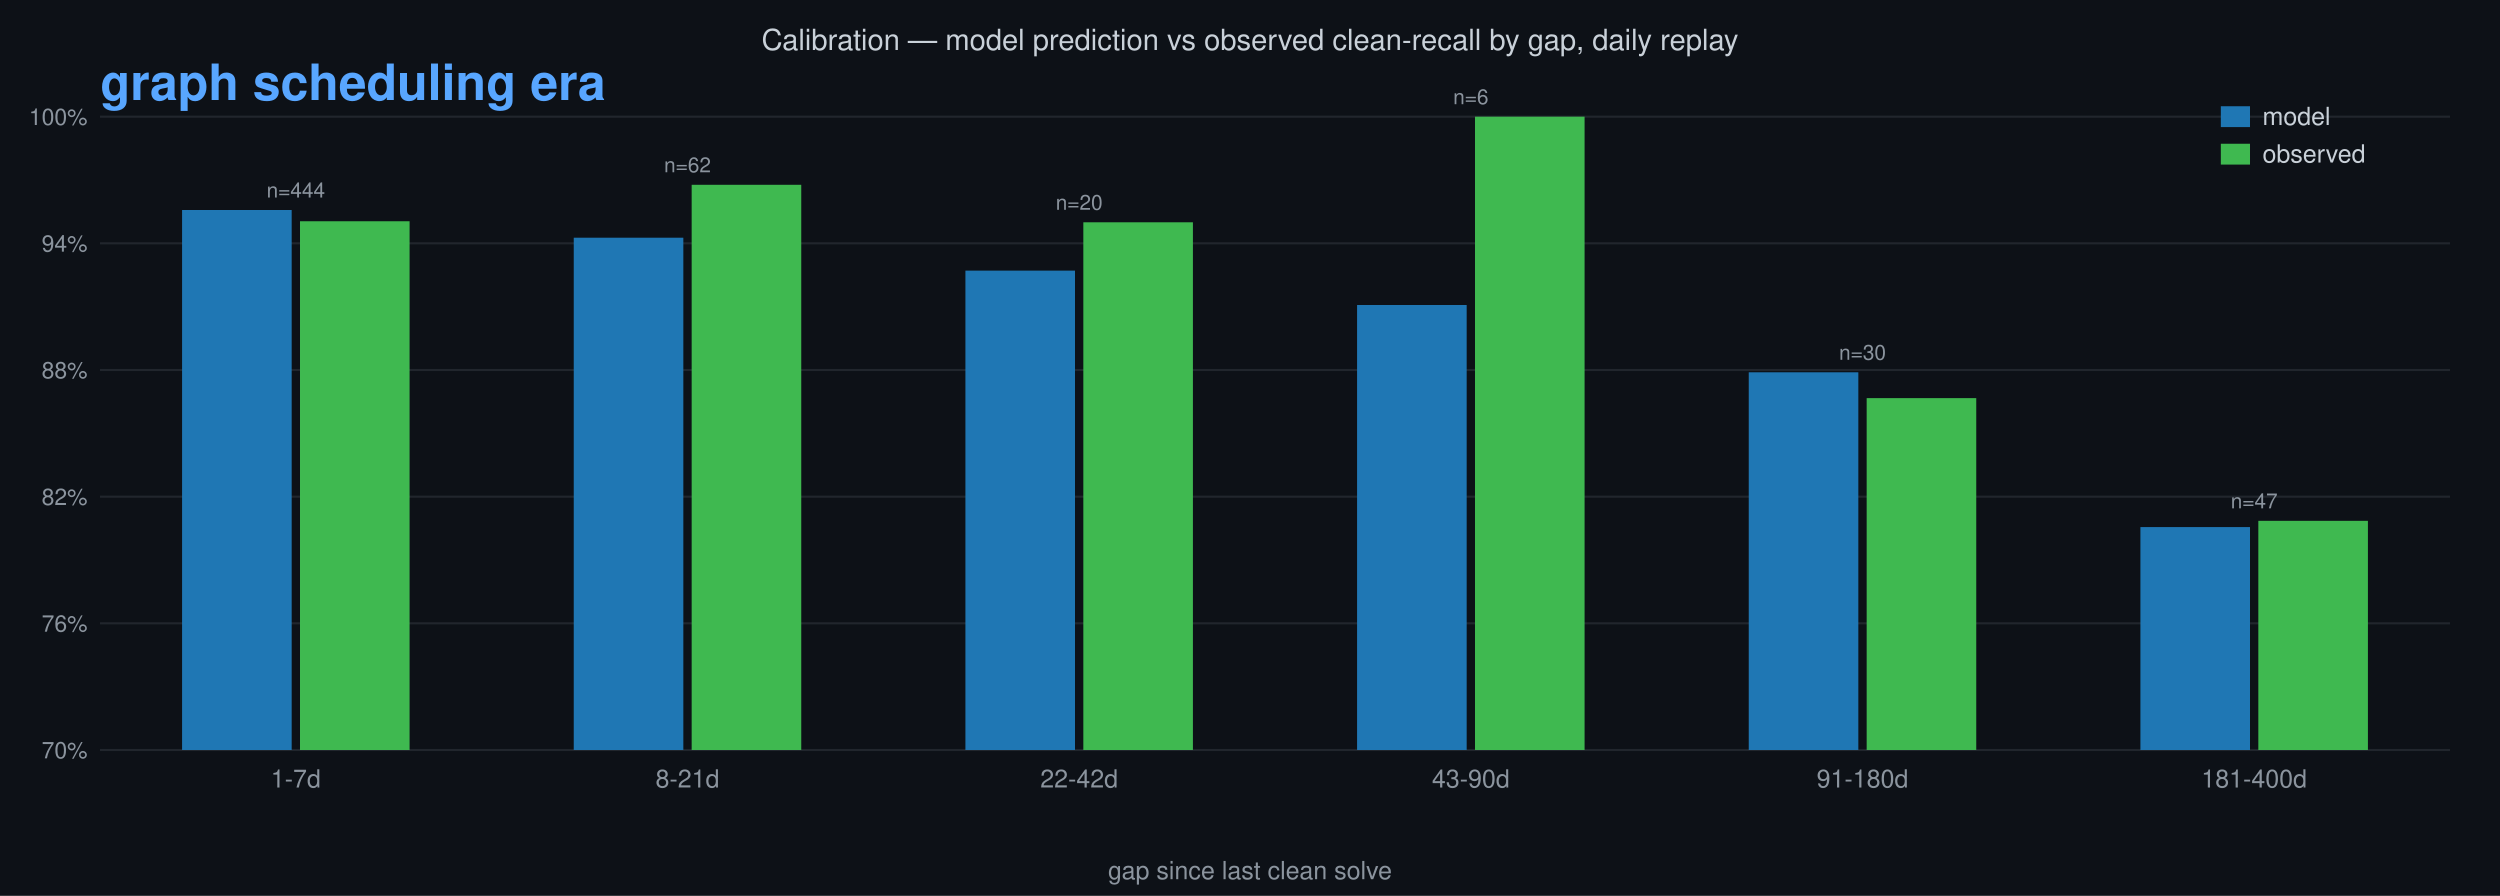
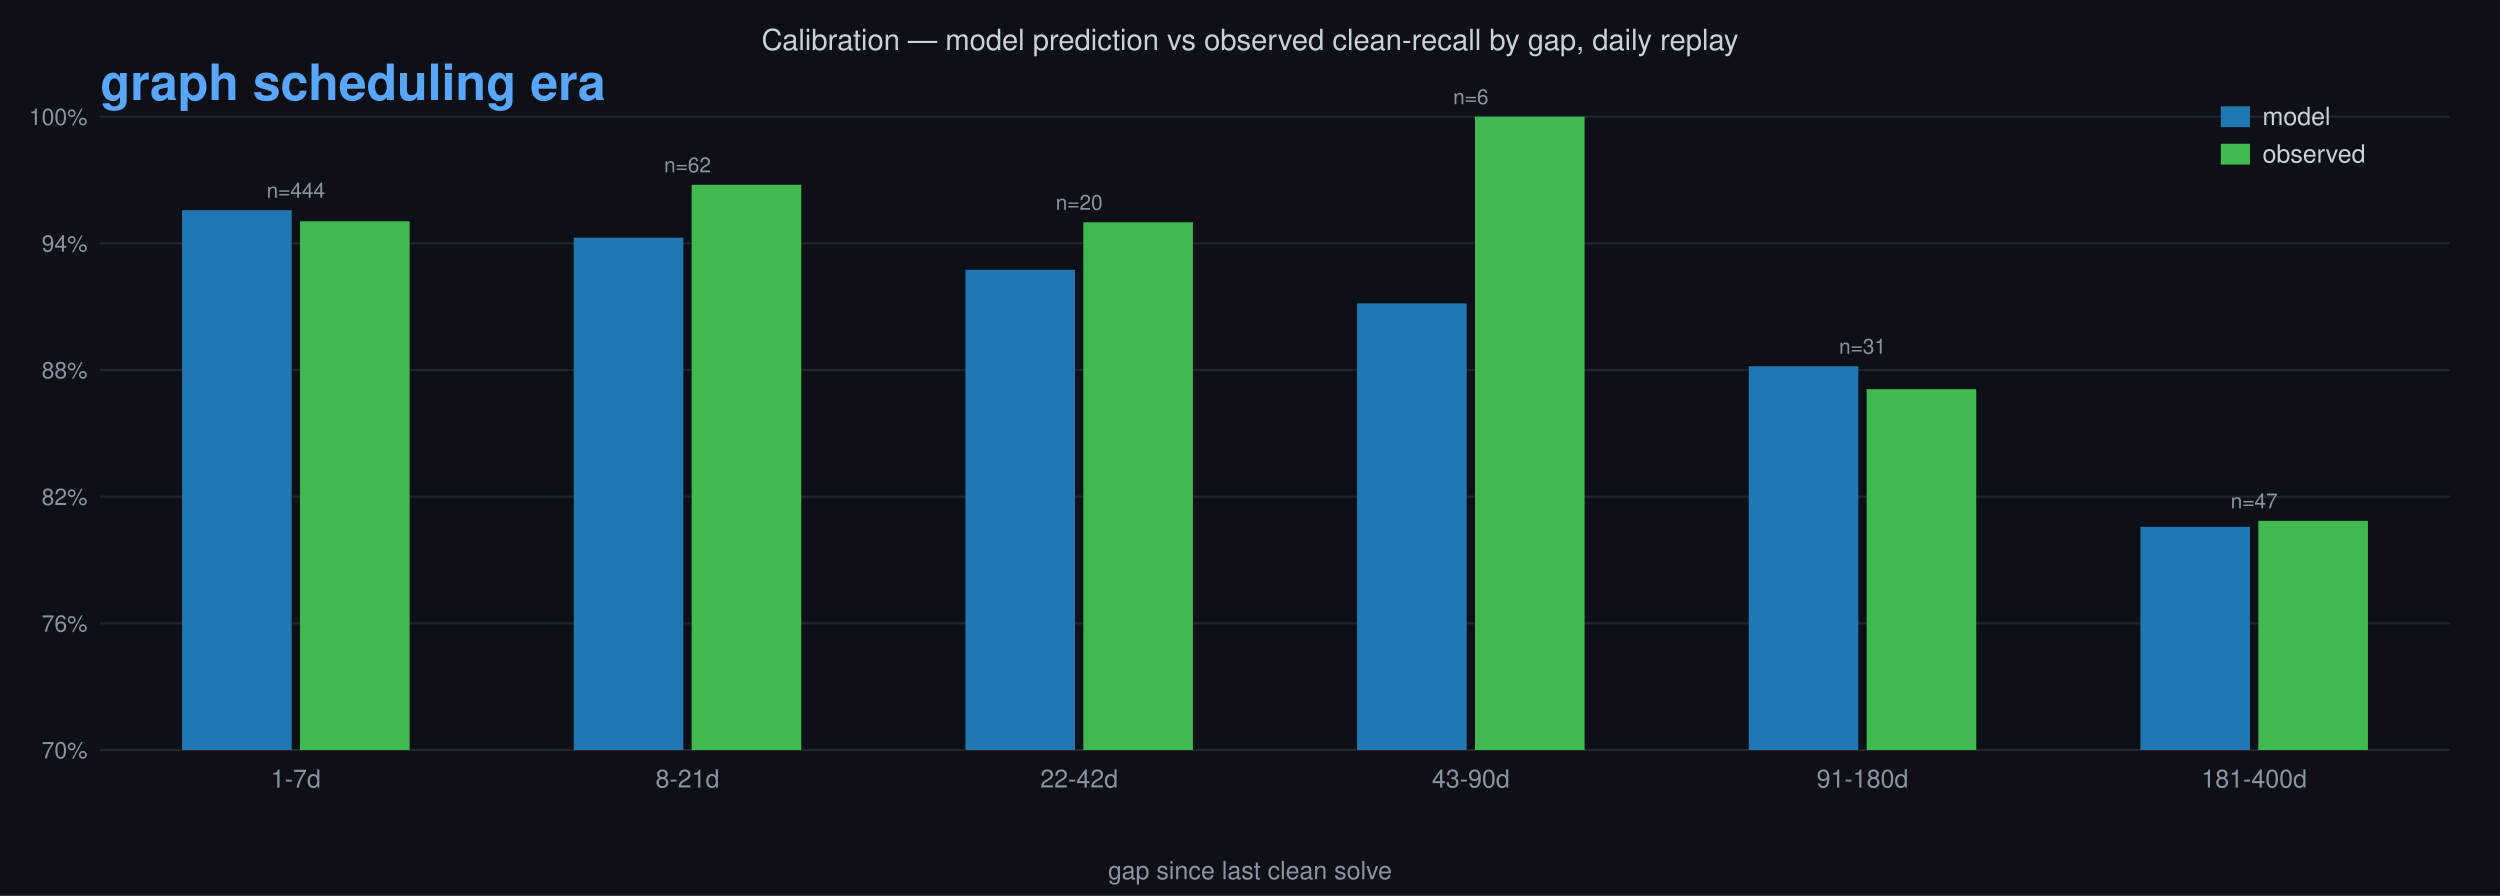
<svg xmlns="http://www.w3.org/2000/svg" viewBox="0 0 1200 430" font-family="Helvetica,sans-serif">
  <rect width="1200" height="430" fill="#0d1117" />
  <text x="600" y="24" text-anchor="middle" font-size="14" fill="#c9d1d9">Calibration — model prediction vs observed clean-recall by gap, daily replay</text>
-   <text x="48" y="48" text-anchor="start" font-size="24" font-weight="bold" fill="#8b949e" opacity="0">pre graph scheduling era<animate attributeName="opacity" calcMode="discrete" values="1;0" keyTimes="0;0.806" dur="10.0s" repeatCount="indefinite" />
+   <text x="48" y="48" text-anchor="start" font-size="24" font-weight="bold" fill="#8b949e" opacity="0">pre graph scheduling era<animate attributeName="opacity" calcMode="discrete" values="1;0" keyTimes="0;0.804" dur="10.0s" repeatCount="indefinite" />
  </text>
-   <text x="48" y="48" text-anchor="start" font-size="24" font-weight="bold" fill="#58a6ff" opacity="1">graph scheduling era<animate attributeName="opacity" calcMode="discrete" values="0;1" keyTimes="0;0.806" dur="10.0s" repeatCount="indefinite" />
+   <text x="48" y="48" text-anchor="start" font-size="24" font-weight="bold" fill="#58a6ff" opacity="1">graph scheduling era<animate attributeName="opacity" calcMode="discrete" values="0;1" keyTimes="0;0.804" dur="10.0s" repeatCount="indefinite" />
  </text>
  <line x1="48" y1="360.0" x2="1176" y2="360.0" stroke="#21262d" stroke-width="1" />
  <text x="42" y="364.0" text-anchor="end" font-size="11" fill="#8b949e">70%</text>
  <line x1="48" y1="299.2" x2="1176" y2="299.2" stroke="#21262d" stroke-width="1" />
  <text x="42" y="303.2" text-anchor="end" font-size="11" fill="#8b949e">76%</text>
  <line x1="48" y1="238.4" x2="1176" y2="238.4" stroke="#21262d" stroke-width="1" />
  <text x="42" y="242.4" text-anchor="end" font-size="11" fill="#8b949e">82%</text>
  <line x1="48" y1="177.6" x2="1176" y2="177.6" stroke="#21262d" stroke-width="1" />
  <text x="42" y="181.6" text-anchor="end" font-size="11" fill="#8b949e">88%</text>
  <line x1="48" y1="116.8" x2="1176" y2="116.8" stroke="#21262d" stroke-width="1" />
  <text x="42" y="120.8" text-anchor="end" font-size="11" fill="#8b949e">94%</text>
  <line x1="48" y1="56.0" x2="1176" y2="56.0" stroke="#21262d" stroke-width="1" />
  <text x="42" y="60.0" text-anchor="end" font-size="11" fill="#8b949e">100%</text>
-   <rect x="87.4" y="100.8" width="52.6" height="259.2" fill="#1f77b4">
-     <animate attributeName="y" calcMode="discrete" values="360.0;99.8;100.6;100.2;100.5;100.7;100.9;101.0;101.8;101.6;101.8;101.7;101.6;101.5;101.4;101.3;101.2;101.1;101.2;101.1;101.0;100.9;100.8" keyTimes="0;0.005;0.009;0.023;0.036;0.04;0.048;0.05;0.066;0.073;0.086;0.122;0.141;0.16;0.184;0.205;0.223;0.45;0.461;0.475;0.549;0.598;0.788" dur="10.0s" repeatCount="indefinite" />
-     <animate attributeName="height" calcMode="discrete" values="0.0;260.2;259.4;259.8;259.5;259.3;259.1;259.0;258.2;258.4;258.2;258.3;258.4;258.5;258.6;258.7;258.8;258.9;258.8;258.9;259.0;259.1;259.2" keyTimes="0;0.005;0.009;0.023;0.036;0.04;0.048;0.05;0.066;0.073;0.086;0.122;0.141;0.16;0.184;0.205;0.223;0.45;0.461;0.475;0.549;0.598;0.788" dur="10.0s" repeatCount="indefinite" />
+   <rect x="87.4" y="100.9" width="52.6" height="259.1" fill="#1f77b4">
+     <animate attributeName="y" calcMode="discrete" values="360.0;99.9;100.7;100.3;100.6;100.9;101.0;101.1;101.9;101.7;101.8;101.9;101.8;101.7;101.6;101.5;101.4;101.3;101.2;101.3;101.2;101.1;101.0;100.9" keyTimes="0;0.005;0.009;0.023;0.035;0.04;0.048;0.05;0.065;0.073;0.077;0.086;0.122;0.14;0.16;0.183;0.205;0.222;0.409;0.419;0.429;0.509;0.578;0.641" dur="10.0s" repeatCount="indefinite" />
+     <animate attributeName="height" calcMode="discrete" values="0.0;260.1;259.3;259.7;259.4;259.1;259.0;258.9;258.1;258.3;258.2;258.1;258.2;258.3;258.4;258.5;258.6;258.7;258.8;258.7;258.8;258.9;259.0;259.1" keyTimes="0;0.005;0.009;0.023;0.035;0.04;0.048;0.05;0.065;0.073;0.077;0.086;0.122;0.14;0.16;0.183;0.205;0.222;0.409;0.419;0.429;0.509;0.578;0.641" dur="10.0s" repeatCount="indefinite" />
  </rect>
  <rect x="144.0" y="106.2" width="52.6" height="253.8" fill="#3fb950">
-     <animate attributeName="y" calcMode="discrete" values="360.0;56.0;69.9;80.1;77.1;76.1;75.1;73.8;72.1;71.0;70.2;69.9;83.2;82.2;81.2;86.0;84.5;83.5;83.0;82.3;81.5;80.0;79.2;87.0;85.7;84.1;83.2;82.7;81.8;81.4;80.5;83.0;82.7;82.2;81.7;84.0;83.6;83.0;82.1;81.9;81.3;83.5;83.0;82.5;82.3;82.2;82.1;82.0;81.9;81.7;81.6;81.5;81.3;81.1;85.8;85.6;85.4;85.2;89.7;91.8;98.2;104.4;106.2" keyTimes="0;0.005;0.122;0.141;0.16;0.184;0.193;0.205;0.223;0.272;0.285;0.301;0.316;0.326;0.332;0.35;0.366;0.382;0.39;0.4;0.41;0.42;0.43;0.439;0.45;0.461;0.475;0.49;0.499;0.51;0.522;0.534;0.549;0.556;0.566;0.579;0.598;0.607;0.624;0.634;0.643;0.649;0.662;0.669;0.678;0.729;0.73;0.732;0.756;0.788;0.824;0.829;0.841;0.849;0.855;0.864;0.873;0.877;0.892;0.899;0.906;0.912;0.918" dur="10.0s" repeatCount="indefinite" />
-     <animate attributeName="height" calcMode="discrete" values="0.0;304.0;290.1;279.9;282.9;283.9;284.9;286.2;287.9;289.0;289.8;290.1;276.8;277.8;278.8;274.0;275.5;276.5;277.0;277.7;278.5;280.0;280.8;273.0;274.3;275.9;276.8;277.3;278.2;278.6;279.5;277.0;277.3;277.8;278.3;276.0;276.4;277.0;277.9;278.1;278.7;276.5;277.0;277.5;277.7;277.8;277.9;278.0;278.1;278.3;278.4;278.5;278.7;278.9;274.2;274.4;274.6;274.8;270.3;268.2;261.8;255.6;253.8" keyTimes="0;0.005;0.122;0.141;0.16;0.184;0.193;0.205;0.223;0.272;0.285;0.301;0.316;0.326;0.332;0.35;0.366;0.382;0.39;0.4;0.41;0.42;0.43;0.439;0.45;0.461;0.475;0.49;0.499;0.51;0.522;0.534;0.549;0.556;0.566;0.579;0.598;0.607;0.624;0.634;0.643;0.649;0.662;0.669;0.678;0.729;0.73;0.732;0.756;0.788;0.824;0.829;0.841;0.849;0.855;0.864;0.873;0.877;0.892;0.899;0.906;0.912;0.918" dur="10.0s" repeatCount="indefinite" />
+     <animate attributeName="y" calcMode="discrete" values="360.0;56.0;69.9;80.1;77.1;76.1;75.1;73.8;72.1;71.0;70.2;69.9;83.2;82.2;81.2;86.0;84.5;83.5;83.0;82.3;81.5;80.0;79.2;87.0;85.7;84.1;83.2;82.7;81.8;81.4;80.5;83.0;82.7;82.2;81.7;84.0;83.6;83.0;82.1;81.9;81.3;83.5;83.0;82.5;82.3;82.2;82.1;82.0;81.9;81.7;81.6;81.5;81.3;81.1;85.8;85.6;85.4;85.2;89.7;91.8;98.2;104.4;106.2" keyTimes="0;0.005;0.122;0.14;0.16;0.183;0.192;0.205;0.222;0.271;0.284;0.301;0.316;0.326;0.331;0.349;0.365;0.381;0.389;0.399;0.409;0.419;0.429;0.438;0.449;0.459;0.474;0.489;0.498;0.509;0.52;0.533;0.548;0.554;0.564;0.578;0.596;0.605;0.622;0.632;0.641;0.648;0.66;0.668;0.676;0.727;0.728;0.73;0.754;0.786;0.821;0.827;0.839;0.847;0.853;0.862;0.871;0.875;0.889;0.897;0.903;0.91;0.916" dur="10.0s" repeatCount="indefinite" />
+     <animate attributeName="height" calcMode="discrete" values="0.0;304.0;290.1;279.9;282.9;283.9;284.9;286.2;287.9;289.0;289.8;290.1;276.8;277.8;278.8;274.0;275.5;276.5;277.0;277.7;278.5;280.0;280.8;273.0;274.3;275.9;276.8;277.3;278.2;278.6;279.5;277.0;277.3;277.8;278.3;276.0;276.4;277.0;277.9;278.1;278.7;276.5;277.0;277.5;277.7;277.8;277.9;278.0;278.1;278.3;278.4;278.5;278.7;278.9;274.2;274.4;274.6;274.8;270.3;268.2;261.8;255.6;253.8" keyTimes="0;0.005;0.122;0.14;0.16;0.183;0.192;0.205;0.222;0.271;0.284;0.301;0.316;0.326;0.331;0.349;0.365;0.381;0.389;0.399;0.409;0.419;0.429;0.438;0.449;0.459;0.474;0.489;0.498;0.509;0.52;0.533;0.548;0.554;0.564;0.578;0.596;0.605;0.622;0.632;0.641;0.648;0.66;0.668;0.676;0.727;0.728;0.73;0.754;0.786;0.821;0.827;0.839;0.847;0.853;0.862;0.871;0.875;0.889;0.897;0.903;0.91;0.916" dur="10.0s" repeatCount="indefinite" />
  </rect>
  <text x="142.0" y="378" text-anchor="middle" font-size="12" fill="#8b949e">1-7d</text>
-   <text x="142.0" y="94.8" text-anchor="middle" font-size="10" fill="#8b949e" opacity="1">n=444<animate attributeName="opacity" calcMode="discrete" values="0;1" keyTimes="0;0.918" dur="10.0s" repeatCount="indefinite" />
+   <text x="142.0" y="94.9" text-anchor="middle" font-size="10" fill="#8b949e" opacity="1">n=444<animate attributeName="opacity" calcMode="discrete" values="0;1" keyTimes="0;0.916" dur="10.0s" repeatCount="indefinite" />
  </text>
  <rect x="275.4" y="114.1" width="52.6" height="245.9" fill="#1f77b4">
-     <animate attributeName="y" calcMode="discrete" values="360.0;110.7;112.8;111.9;113.1;113.9;115.5;114.9;115.4;116.6;117.3;118.1;116.8;117.0;117.4;116.9;116.4;115.8;115.6;115.4;115.8;116.0;115.8;115.7;115.8;115.7;115.6;115.4;115.0;114.8;114.7;114.3;114.1" keyTimes="0;0.06;0.073;0.077;0.09;0.111;0.122;0.141;0.184;0.193;0.205;0.272;0.285;0.316;0.332;0.35;0.366;0.39;0.4;0.41;0.43;0.439;0.45;0.461;0.475;0.534;0.556;0.566;0.607;0.649;0.669;0.682;0.877" dur="10.0s" repeatCount="indefinite" />
-     <animate attributeName="height" calcMode="discrete" values="0.0;249.3;247.2;248.1;246.9;246.1;244.5;245.1;244.6;243.4;242.7;241.9;243.2;243.0;242.6;243.1;243.6;244.2;244.4;244.6;244.2;244.0;244.2;244.3;244.2;244.3;244.4;244.6;245.0;245.2;245.3;245.7;245.9" keyTimes="0;0.06;0.073;0.077;0.09;0.111;0.122;0.141;0.184;0.193;0.205;0.272;0.285;0.316;0.332;0.35;0.366;0.39;0.4;0.41;0.43;0.439;0.45;0.461;0.475;0.534;0.556;0.566;0.607;0.649;0.669;0.682;0.877" dur="10.0s" repeatCount="indefinite" />
+     <animate attributeName="y" calcMode="discrete" values="360.0;110.8;113.0;112.0;113.3;114.1;115.7;115.1;115.6;116.8;117.5;118.3;116.9;117.0;117.2;117.6;117.1;116.5;115.9;115.7;115.5;115.9;116.1;115.9;115.8;115.9;115.8;115.7;115.5;115.1;114.9;114.8;114.3;114.1" keyTimes="0;0.06;0.073;0.077;0.09;0.111;0.122;0.14;0.183;0.192;0.205;0.271;0.284;0.301;0.316;0.331;0.349;0.365;0.389;0.399;0.409;0.429;0.438;0.449;0.459;0.474;0.533;0.554;0.564;0.605;0.648;0.668;0.68;0.875" dur="10.0s" repeatCount="indefinite" />
+     <animate attributeName="height" calcMode="discrete" values="0.0;249.2;247.0;248.0;246.7;245.9;244.3;244.9;244.4;243.2;242.5;241.7;243.1;243.0;242.8;242.4;242.9;243.5;244.1;244.3;244.5;244.1;243.9;244.1;244.2;244.1;244.2;244.3;244.5;244.9;245.1;245.2;245.7;245.9" keyTimes="0;0.06;0.073;0.077;0.09;0.111;0.122;0.14;0.183;0.192;0.205;0.271;0.284;0.301;0.316;0.331;0.349;0.365;0.389;0.399;0.409;0.429;0.438;0.449;0.459;0.474;0.533;0.554;0.564;0.605;0.648;0.668;0.68;0.875" dur="10.0s" repeatCount="indefinite" />
  </rect>
  <rect x="332.0" y="88.7" width="52.6" height="271.3" fill="#3fb950">
-     <animate attributeName="y" calcMode="discrete" values="360.0;56.0;102.1;98.2;92.2;89.8;88.7;87.7;85.0;81.3;80.7;79.6;100.1;98.2;97.4;96.5;95.7;95.0;92.2;90.9;90.4;89.2;88.7" keyTimes="0;0.06;0.332;0.35;0.366;0.39;0.4;0.41;0.42;0.43;0.439;0.45;0.461;0.475;0.49;0.534;0.556;0.566;0.607;0.649;0.669;0.682;0.877" dur="10.0s" repeatCount="indefinite" />
-     <animate attributeName="height" calcMode="discrete" values="0.0;304.0;257.9;261.8;267.8;270.2;271.3;272.3;275.0;278.7;279.3;280.4;259.9;261.8;262.6;263.5;264.3;265.0;267.8;269.1;269.6;270.8;271.3" keyTimes="0;0.06;0.332;0.35;0.366;0.39;0.4;0.41;0.42;0.43;0.439;0.45;0.461;0.475;0.49;0.534;0.556;0.566;0.607;0.649;0.669;0.682;0.877" dur="10.0s" repeatCount="indefinite" />
+     <animate attributeName="y" calcMode="discrete" values="360.0;56.0;102.1;98.2;92.2;89.8;88.7;87.7;85.0;81.3;80.7;79.6;100.1;98.2;97.4;96.5;95.7;95.0;92.2;90.9;90.4;89.2;88.7" keyTimes="0;0.06;0.331;0.349;0.365;0.389;0.399;0.409;0.419;0.429;0.438;0.449;0.459;0.474;0.489;0.533;0.554;0.564;0.605;0.648;0.668;0.68;0.875" dur="10.0s" repeatCount="indefinite" />
+     <animate attributeName="height" calcMode="discrete" values="0.0;304.0;257.9;261.8;267.8;270.2;271.3;272.3;275.0;278.7;279.3;280.4;259.9;261.8;262.6;263.5;264.3;265.0;267.8;269.1;269.6;270.8;271.3" keyTimes="0;0.06;0.331;0.349;0.365;0.389;0.399;0.409;0.419;0.429;0.438;0.449;0.459;0.474;0.489;0.533;0.554;0.564;0.605;0.648;0.668;0.68;0.875" dur="10.0s" repeatCount="indefinite" />
  </rect>
  <text x="330.0" y="378" text-anchor="middle" font-size="12" fill="#8b949e">8-21d</text>
-   <text x="330.0" y="82.7" text-anchor="middle" font-size="10" fill="#8b949e" opacity="1">n=62<animate attributeName="opacity" calcMode="discrete" values="0;1" keyTimes="0;0.918" dur="10.0s" repeatCount="indefinite" />
+   <text x="330.0" y="82.7" text-anchor="middle" font-size="10" fill="#8b949e" opacity="1">n=62<animate attributeName="opacity" calcMode="discrete" values="0;1" keyTimes="0;0.916" dur="10.0s" repeatCount="indefinite" />
  </text>
-   <rect x="463.4" y="129.9" width="52.6" height="230.1" fill="#1f77b4">
-     <animate attributeName="y" calcMode="discrete" values="360.0;135.2;132.4;134.5;138.3;139.6;136.2;134.2;131.1;127.2;127.1;128.8;129.9" keyTimes="0;0.35;0.39;0.522;0.579;0.598;0.686;0.747;0.751;0.806;0.821;0.855;0.864" dur="10.0s" repeatCount="indefinite" />
-     <animate attributeName="height" calcMode="discrete" values="0.0;224.8;227.6;225.5;221.7;220.4;223.8;225.8;228.9;232.8;232.9;231.2;230.1" keyTimes="0;0.35;0.39;0.522;0.579;0.598;0.686;0.747;0.751;0.806;0.821;0.855;0.864" dur="10.0s" repeatCount="indefinite" />
+   <rect x="463.4" y="129.5" width="52.6" height="230.5" fill="#1f77b4">
+     <animate attributeName="y" calcMode="discrete" values="360.0;135.6;132.7;134.8;138.6;139.9;136.4;134.3;131.0;126.9;126.7;128.4;129.5" keyTimes="0;0.349;0.389;0.52;0.578;0.596;0.684;0.745;0.749;0.804;0.819;0.853;0.862" dur="10.0s" repeatCount="indefinite" />
+     <animate attributeName="height" calcMode="discrete" values="0.0;224.4;227.3;225.2;221.4;220.1;223.6;225.7;229.0;233.1;233.3;231.6;230.5" keyTimes="0;0.349;0.389;0.52;0.578;0.596;0.684;0.745;0.749;0.804;0.819;0.853;0.862" dur="10.0s" repeatCount="indefinite" />
  </rect>
  <rect x="520.0" y="106.7" width="52.6" height="253.3" fill="#3fb950">
-     <animate attributeName="y" calcMode="discrete" values="360.0;56.0;224.9;200.8;182.7;168.6;140.4;119.3;115.6;112.3;106.7" keyTimes="0;0.35;0.579;0.598;0.686;0.747;0.751;0.806;0.821;0.855;0.864" dur="10.0s" repeatCount="indefinite" />
-     <animate attributeName="height" calcMode="discrete" values="0.0;304.0;135.1;159.2;177.3;191.4;219.6;240.7;244.4;247.7;253.3" keyTimes="0;0.35;0.579;0.598;0.686;0.747;0.751;0.806;0.821;0.855;0.864" dur="10.0s" repeatCount="indefinite" />
+     <animate attributeName="y" calcMode="discrete" values="360.0;56.0;224.9;200.8;182.7;168.6;140.4;119.3;115.6;112.3;106.7" keyTimes="0;0.349;0.578;0.596;0.684;0.745;0.749;0.804;0.819;0.853;0.862" dur="10.0s" repeatCount="indefinite" />
+     <animate attributeName="height" calcMode="discrete" values="0.0;304.0;135.1;159.2;177.3;191.4;219.6;240.7;244.4;247.7;253.3" keyTimes="0;0.349;0.578;0.596;0.684;0.745;0.749;0.804;0.819;0.853;0.862" dur="10.0s" repeatCount="indefinite" />
  </rect>
  <text x="518.0" y="378" text-anchor="middle" font-size="12" fill="#8b949e">22-42d</text>
-   <text x="518.0" y="100.7" text-anchor="middle" font-size="10" fill="#8b949e" opacity="1">n=20<animate attributeName="opacity" calcMode="discrete" values="0;1" keyTimes="0;0.918" dur="10.0s" repeatCount="indefinite" />
+   <text x="518.0" y="100.7" text-anchor="middle" font-size="10" fill="#8b949e" opacity="1">n=20<animate attributeName="opacity" calcMode="discrete" values="0;1" keyTimes="0;0.916" dur="10.0s" repeatCount="indefinite" />
  </text>
-   <rect x="651.4" y="146.4" width="52.6" height="213.6" fill="#1f77b4">
-     <animate attributeName="y" calcMode="discrete" values="360.0;153.6;152.8;153.8;146.4" keyTimes="0;0.579;0.598;0.669;0.78" dur="10.0s" repeatCount="indefinite" />
-     <animate attributeName="height" calcMode="discrete" values="0.0;206.4;207.2;206.2;213.6" keyTimes="0;0.579;0.598;0.669;0.78" dur="10.0s" repeatCount="indefinite" />
+   <rect x="651.4" y="145.6" width="52.6" height="214.4" fill="#1f77b4">
+     <animate attributeName="y" calcMode="discrete" values="360.0;154.1;153.1;154.2;145.6" keyTimes="0;0.578;0.596;0.668;0.778" dur="10.0s" repeatCount="indefinite" />
+     <animate attributeName="height" calcMode="discrete" values="0.0;205.9;206.9;205.8;214.4" keyTimes="0;0.578;0.596;0.668;0.778" dur="10.0s" repeatCount="indefinite" />
  </rect>
  <rect x="708.0" y="56.0" width="52.6" height="304.0" fill="#3fb950">
-     <animate attributeName="y" calcMode="discrete" values="360.0;56.0" keyTimes="0;0.579" dur="10.0s" repeatCount="indefinite" />
-     <animate attributeName="height" calcMode="discrete" values="0.0;304.0" keyTimes="0;0.579" dur="10.0s" repeatCount="indefinite" />
+     <animate attributeName="y" calcMode="discrete" values="360.0;56.0" keyTimes="0;0.578" dur="10.0s" repeatCount="indefinite" />
+     <animate attributeName="height" calcMode="discrete" values="0.0;304.0" keyTimes="0;0.578" dur="10.0s" repeatCount="indefinite" />
  </rect>
  <text x="706.0" y="378" text-anchor="middle" font-size="12" fill="#8b949e">43-90d</text>
-   <text x="706.0" y="50.0" text-anchor="middle" font-size="10" fill="#8b949e" opacity="1">n=6<animate attributeName="opacity" calcMode="discrete" values="0;1" keyTimes="0;0.918" dur="10.0s" repeatCount="indefinite" />
+   <text x="706.0" y="50.0" text-anchor="middle" font-size="10" fill="#8b949e" opacity="1">n=6<animate attributeName="opacity" calcMode="discrete" values="0;1" keyTimes="0;0.916" dur="10.0s" repeatCount="indefinite" />
  </text>
-   <rect x="839.4" y="178.7" width="52.6" height="181.3" fill="#1f77b4">
-     <animate attributeName="y" calcMode="discrete" values="360.0;154.0;167.8;170.0;174.6;180.5;181.6;184.7;180.5;176.9;176.4;175.5;173.1;173.7;173.9;174.4;175.0;177.7;178.7" keyTimes="0;0.719;0.723;0.729;0.73;0.732;0.737;0.746;0.749;0.78;0.788;0.806;0.824;0.829;0.841;0.855;0.873;0.877;0.892" dur="10.0s" repeatCount="indefinite" />
-     <animate attributeName="height" calcMode="discrete" values="0.0;206.0;192.2;190.0;185.4;179.5;178.4;175.3;179.5;183.1;183.6;184.5;186.9;186.3;186.1;185.6;185.0;182.3;181.3" keyTimes="0;0.719;0.723;0.729;0.73;0.732;0.737;0.746;0.749;0.78;0.788;0.806;0.824;0.829;0.841;0.855;0.873;0.877;0.892" dur="10.0s" repeatCount="indefinite" />
+   <rect x="839.4" y="175.8" width="52.6" height="184.2" fill="#1f77b4">
+     <animate attributeName="y" calcMode="discrete" values="360.0;150.7;165.3;167.6;172.5;178.7;179.8;183.1;178.6;175.1;174.5;173.6;171.1;171.7;171.9;172.4;173.1;176.0;177.0;175.8" keyTimes="0;0.718;0.721;0.727;0.728;0.73;0.735;0.744;0.747;0.778;0.786;0.804;0.821;0.827;0.839;0.853;0.871;0.875;0.889;0.916" dur="10.0s" repeatCount="indefinite" />
+     <animate attributeName="height" calcMode="discrete" values="0.0;209.3;194.7;192.4;187.5;181.3;180.2;176.9;181.4;184.9;185.5;186.4;188.9;188.3;188.1;187.6;186.9;184.0;183.0;184.2" keyTimes="0;0.718;0.721;0.727;0.728;0.73;0.735;0.744;0.747;0.778;0.786;0.804;0.821;0.827;0.839;0.853;0.871;0.875;0.889;0.916" dur="10.0s" repeatCount="indefinite" />
  </rect>
-   <rect x="896.0" y="191.1" width="52.6" height="168.9" fill="#3fb950">
-     <animate attributeName="y" calcMode="discrete" values="360.0;56.0;128.4;119.3;162.7;157.3;152.5;148.1;144.1;140.4;172.9;168.6;160.8;191.1" keyTimes="0;0.719;0.746;0.749;0.78;0.788;0.806;0.824;0.829;0.841;0.855;0.873;0.877;0.892" dur="10.0s" repeatCount="indefinite" />
-     <animate attributeName="height" calcMode="discrete" values="0.0;304.0;231.6;240.7;197.3;202.7;207.5;211.9;215.9;219.6;187.1;191.4;199.2;168.9" keyTimes="0;0.719;0.746;0.749;0.78;0.788;0.806;0.824;0.829;0.841;0.855;0.873;0.877;0.892" dur="10.0s" repeatCount="indefinite" />
+   <rect x="896.0" y="186.8" width="52.6" height="173.2" fill="#3fb950">
+     <animate attributeName="y" calcMode="discrete" values="360.0;56.0;128.4;119.3;162.7;157.3;152.5;148.1;144.1;140.4;172.9;168.6;160.8;191.1;186.8" keyTimes="0;0.718;0.744;0.747;0.778;0.786;0.804;0.821;0.827;0.839;0.853;0.871;0.875;0.889;0.916" dur="10.0s" repeatCount="indefinite" />
+     <animate attributeName="height" calcMode="discrete" values="0.0;304.0;231.6;240.7;197.3;202.7;207.5;211.9;215.9;219.6;187.1;191.4;199.2;168.9;173.2" keyTimes="0;0.718;0.744;0.747;0.778;0.786;0.804;0.821;0.827;0.839;0.853;0.871;0.875;0.889;0.916" dur="10.0s" repeatCount="indefinite" />
  </rect>
  <text x="894.0" y="378" text-anchor="middle" font-size="12" fill="#8b949e">91-180d</text>
-   <text x="894.0" y="172.7" text-anchor="middle" font-size="10" fill="#8b949e" opacity="1">n=30<animate attributeName="opacity" calcMode="discrete" values="0;1" keyTimes="0;0.918" dur="10.0s" repeatCount="indefinite" />
+   <text x="894.0" y="169.8" text-anchor="middle" font-size="10" fill="#8b949e" opacity="1">n=31<animate attributeName="opacity" calcMode="discrete" values="0;1" keyTimes="0;0.916" dur="10.0s" repeatCount="indefinite" />
  </text>
-   <rect x="1027.4" y="253.0" width="52.6" height="107.0" fill="#1f77b4">
-     <animate attributeName="y" calcMode="discrete" values="360.0;238.3;242.2;236.8;249.8;241.2;243.3;246.9;251.0;251.9;253.6;253.7;254.2;253.7;253.0" keyTimes="0;0.747;0.749;0.78;0.788;0.806;0.821;0.824;0.829;0.841;0.849;0.855;0.864;0.873;0.877" dur="10.0s" repeatCount="indefinite" />
-     <animate attributeName="height" calcMode="discrete" values="0.0;121.7;117.8;123.2;110.2;118.8;116.7;113.1;109.0;108.1;106.4;106.3;105.8;106.3;107.0" keyTimes="0;0.747;0.749;0.78;0.788;0.806;0.821;0.824;0.829;0.841;0.849;0.855;0.864;0.873;0.877" dur="10.0s" repeatCount="indefinite" />
+   <rect x="1027.4" y="252.9" width="52.6" height="107.1" fill="#1f77b4">
+     <animate attributeName="y" calcMode="discrete" values="360.0;239.1;243.1;236.9;250.3;240.7;242.9;246.7;251.0;251.8;253.6;254.2;253.6;252.9" keyTimes="0;0.745;0.747;0.778;0.786;0.804;0.819;0.821;0.827;0.839;0.847;0.862;0.871;0.875" dur="10.0s" repeatCount="indefinite" />
+     <animate attributeName="height" calcMode="discrete" values="0.0;120.9;116.9;123.1;109.7;119.3;117.1;113.3;109.0;108.2;106.4;105.8;106.4;107.1" keyTimes="0;0.745;0.747;0.778;0.786;0.804;0.819;0.821;0.827;0.839;0.847;0.862;0.871;0.875" dur="10.0s" repeatCount="indefinite" />
  </rect>
  <rect x="1084.0" y="250.0" width="52.6" height="110.0" fill="#3fb950">
-     <animate attributeName="y" calcMode="discrete" values="360.0;56.0;258.7;234.8;224.9;258.7;211.9;195.8;214.3;229.7;253.7;263.3;250.0" keyTimes="0;0.747;0.788;0.806;0.821;0.824;0.829;0.841;0.849;0.855;0.864;0.873;0.877" dur="10.0s" repeatCount="indefinite" />
-     <animate attributeName="height" calcMode="discrete" values="0.0;304.0;101.3;125.2;135.1;101.3;148.1;164.2;145.7;130.3;106.3;96.7;110.0" keyTimes="0;0.747;0.788;0.806;0.821;0.824;0.829;0.841;0.849;0.855;0.864;0.873;0.877" dur="10.0s" repeatCount="indefinite" />
+     <animate attributeName="y" calcMode="discrete" values="360.0;56.0;258.7;234.8;224.9;258.7;211.9;195.8;214.3;229.7;253.7;263.3;250.0" keyTimes="0;0.745;0.786;0.804;0.819;0.821;0.827;0.839;0.847;0.853;0.862;0.871;0.875" dur="10.0s" repeatCount="indefinite" />
+     <animate attributeName="height" calcMode="discrete" values="0.0;304.0;101.3;125.2;135.1;101.3;148.1;164.2;145.7;130.3;106.3;96.7;110.0" keyTimes="0;0.745;0.786;0.804;0.819;0.821;0.827;0.839;0.847;0.853;0.862;0.871;0.875" dur="10.0s" repeatCount="indefinite" />
  </rect>
  <text x="1082.0" y="378" text-anchor="middle" font-size="12" fill="#8b949e">181-400d</text>
-   <text x="1082.0" y="244.0" text-anchor="middle" font-size="10" fill="#8b949e" opacity="1">n=47<animate attributeName="opacity" calcMode="discrete" values="0;1" keyTimes="0;0.918" dur="10.0s" repeatCount="indefinite" />
+   <text x="1082.0" y="244.0" text-anchor="middle" font-size="10" fill="#8b949e" opacity="1">n=47<animate attributeName="opacity" calcMode="discrete" values="0;1" keyTimes="0;0.916" dur="10.0s" repeatCount="indefinite" />
  </text>
  <rect x="1066" y="51" width="14" height="10" fill="#1f77b4" />
  <text x="1086" y="60" font-size="12" fill="#c9d1d9">model</text>
  <rect x="1066" y="69" width="14" height="10" fill="#3fb950" />
  <text x="1086" y="78" font-size="12" fill="#c9d1d9">observed</text>
  <text x="600" y="422" text-anchor="middle" font-size="12" fill="#8b949e">gap since last clean solve</text>
  <text x="1176" y="24" fill="#c9d1d9" font-size="14" text-anchor="end" opacity="0">sep '25<animate attributeName="opacity" calcMode="discrete" values="1;0" keyTimes="0;0.122" dur="10.0s" repeatCount="indefinite" />
  </text>
-   <text x="1176" y="24" fill="#c9d1d9" font-size="14" text-anchor="end" opacity="0">oct '25<animate attributeName="opacity" calcMode="discrete" values="0;1;0" keyTimes="0;0.122;0.549" dur="10.0s" repeatCount="indefinite" />
+   <text x="1176" y="24" fill="#c9d1d9" font-size="14" text-anchor="end" opacity="0">oct '25<animate attributeName="opacity" calcMode="discrete" values="0;1;0" keyTimes="0;0.122;0.548" dur="10.0s" repeatCount="indefinite" />
  </text>
-   <text x="1176" y="24" fill="#c9d1d9" font-size="14" text-anchor="end" opacity="0">nov '25<animate attributeName="opacity" calcMode="discrete" values="0;1;0" keyTimes="0;0.549;0.685" dur="10.0s" repeatCount="indefinite" />
+   <text x="1176" y="24" fill="#c9d1d9" font-size="14" text-anchor="end" opacity="0">nov '25<animate attributeName="opacity" calcMode="discrete" values="0;1;0" keyTimes="0;0.548;0.683" dur="10.0s" repeatCount="indefinite" />
  </text>
-   <text x="1176" y="24" fill="#c9d1d9" font-size="14" text-anchor="end" opacity="0">dec '25<animate attributeName="opacity" calcMode="discrete" values="0;1;0" keyTimes="0;0.685;0.696" dur="10.0s" repeatCount="indefinite" />
+   <text x="1176" y="24" fill="#c9d1d9" font-size="14" text-anchor="end" opacity="0">dec '25<animate attributeName="opacity" calcMode="discrete" values="0;1;0" keyTimes="0;0.683;0.694" dur="10.0s" repeatCount="indefinite" />
  </text>
-   <text x="1176" y="24" fill="#c9d1d9" font-size="14" text-anchor="end" opacity="0">jan '26<animate attributeName="opacity" calcMode="discrete" values="0;1;0" keyTimes="0;0.696;0.705" dur="10.0s" repeatCount="indefinite" />
+   <text x="1176" y="24" fill="#c9d1d9" font-size="14" text-anchor="end" opacity="0">jan '26<animate attributeName="opacity" calcMode="discrete" values="0;1;0" keyTimes="0;0.694;0.703" dur="10.0s" repeatCount="indefinite" />
  </text>
-   <text x="1176" y="24" fill="#c9d1d9" font-size="14" text-anchor="end" opacity="0">feb '26<animate attributeName="opacity" calcMode="discrete" values="0;1;0" keyTimes="0;0.705;0.714" dur="10.0s" repeatCount="indefinite" />
+   <text x="1176" y="24" fill="#c9d1d9" font-size="14" text-anchor="end" opacity="0">feb '26<animate attributeName="opacity" calcMode="discrete" values="0;1;0" keyTimes="0;0.703;0.712" dur="10.0s" repeatCount="indefinite" />
  </text>
-   <text x="1176" y="24" fill="#c9d1d9" font-size="14" text-anchor="end" opacity="0">mar '26<animate attributeName="opacity" calcMode="discrete" values="0;1;0" keyTimes="0;0.714;0.74" dur="10.0s" repeatCount="indefinite" />
+   <text x="1176" y="24" fill="#c9d1d9" font-size="14" text-anchor="end" opacity="0">mar '26<animate attributeName="opacity" calcMode="discrete" values="0;1;0" keyTimes="0;0.712;0.738" dur="10.0s" repeatCount="indefinite" />
  </text>
-   <text x="1176" y="24" fill="#c9d1d9" font-size="14" text-anchor="end" opacity="0">apr '26<animate attributeName="opacity" calcMode="discrete" values="0;1;0" keyTimes="0;0.74;0.76" dur="10.0s" repeatCount="indefinite" />
+   <text x="1176" y="24" fill="#c9d1d9" font-size="14" text-anchor="end" opacity="0">apr '26<animate attributeName="opacity" calcMode="discrete" values="0;1;0" keyTimes="0;0.738;0.758" dur="10.0s" repeatCount="indefinite" />
  </text>
-   <text x="1176" y="24" fill="#c9d1d9" font-size="14" text-anchor="end" opacity="0">may '26<animate attributeName="opacity" calcMode="discrete" values="0;1;0" keyTimes="0;0.76;0.77" dur="10.0s" repeatCount="indefinite" />
+   <text x="1176" y="24" fill="#c9d1d9" font-size="14" text-anchor="end" opacity="0">may '26<animate attributeName="opacity" calcMode="discrete" values="0;1;0" keyTimes="0;0.758;0.768" dur="10.0s" repeatCount="indefinite" />
  </text>
-   <text x="1176" y="24" fill="#c9d1d9" font-size="14" text-anchor="end" opacity="0">jun '26<animate attributeName="opacity" calcMode="discrete" values="0;1;0" keyTimes="0;0.77;0.779" dur="10.0s" repeatCount="indefinite" />
+   <text x="1176" y="24" fill="#c9d1d9" font-size="14" text-anchor="end" opacity="0">jun '26<animate attributeName="opacity" calcMode="discrete" values="0;1;0" keyTimes="0;0.768;0.777" dur="10.0s" repeatCount="indefinite" />
  </text>
-   <text x="1176" y="24" fill="#c9d1d9" font-size="14" text-anchor="end" opacity="0">jul '26<animate attributeName="opacity" calcMode="discrete" values="0;1;0" keyTimes="0;0.779;0.804" dur="10.0s" repeatCount="indefinite" />
+   <text x="1176" y="24" fill="#c9d1d9" font-size="14" text-anchor="end" opacity="0">jul '26<animate attributeName="opacity" calcMode="discrete" values="0;1;0" keyTimes="0;0.777;0.802" dur="10.0s" repeatCount="indefinite" />
  </text>
-   <text x="1176" y="24" fill="#c9d1d9" font-size="14" text-anchor="end" opacity="0">aug '26<animate attributeName="opacity" calcMode="discrete" values="0;1" keyTimes="0;0.804" dur="10.0s" repeatCount="indefinite" />
+   <text x="1176" y="24" fill="#c9d1d9" font-size="14" text-anchor="end" opacity="0">aug '26<animate attributeName="opacity" calcMode="discrete" values="0;1" keyTimes="0;0.802" dur="10.0s" repeatCount="indefinite" />
  </text>
  <rect width="1200" height="430" fill="#0d1117" opacity="0" pointer-events="none">
    <animate attributeName="opacity" calcMode="linear" values="0;0;1" keyTimes="0;0.92;1" dur="10.0s" repeatCount="indefinite" />
  </rect>
</svg>
